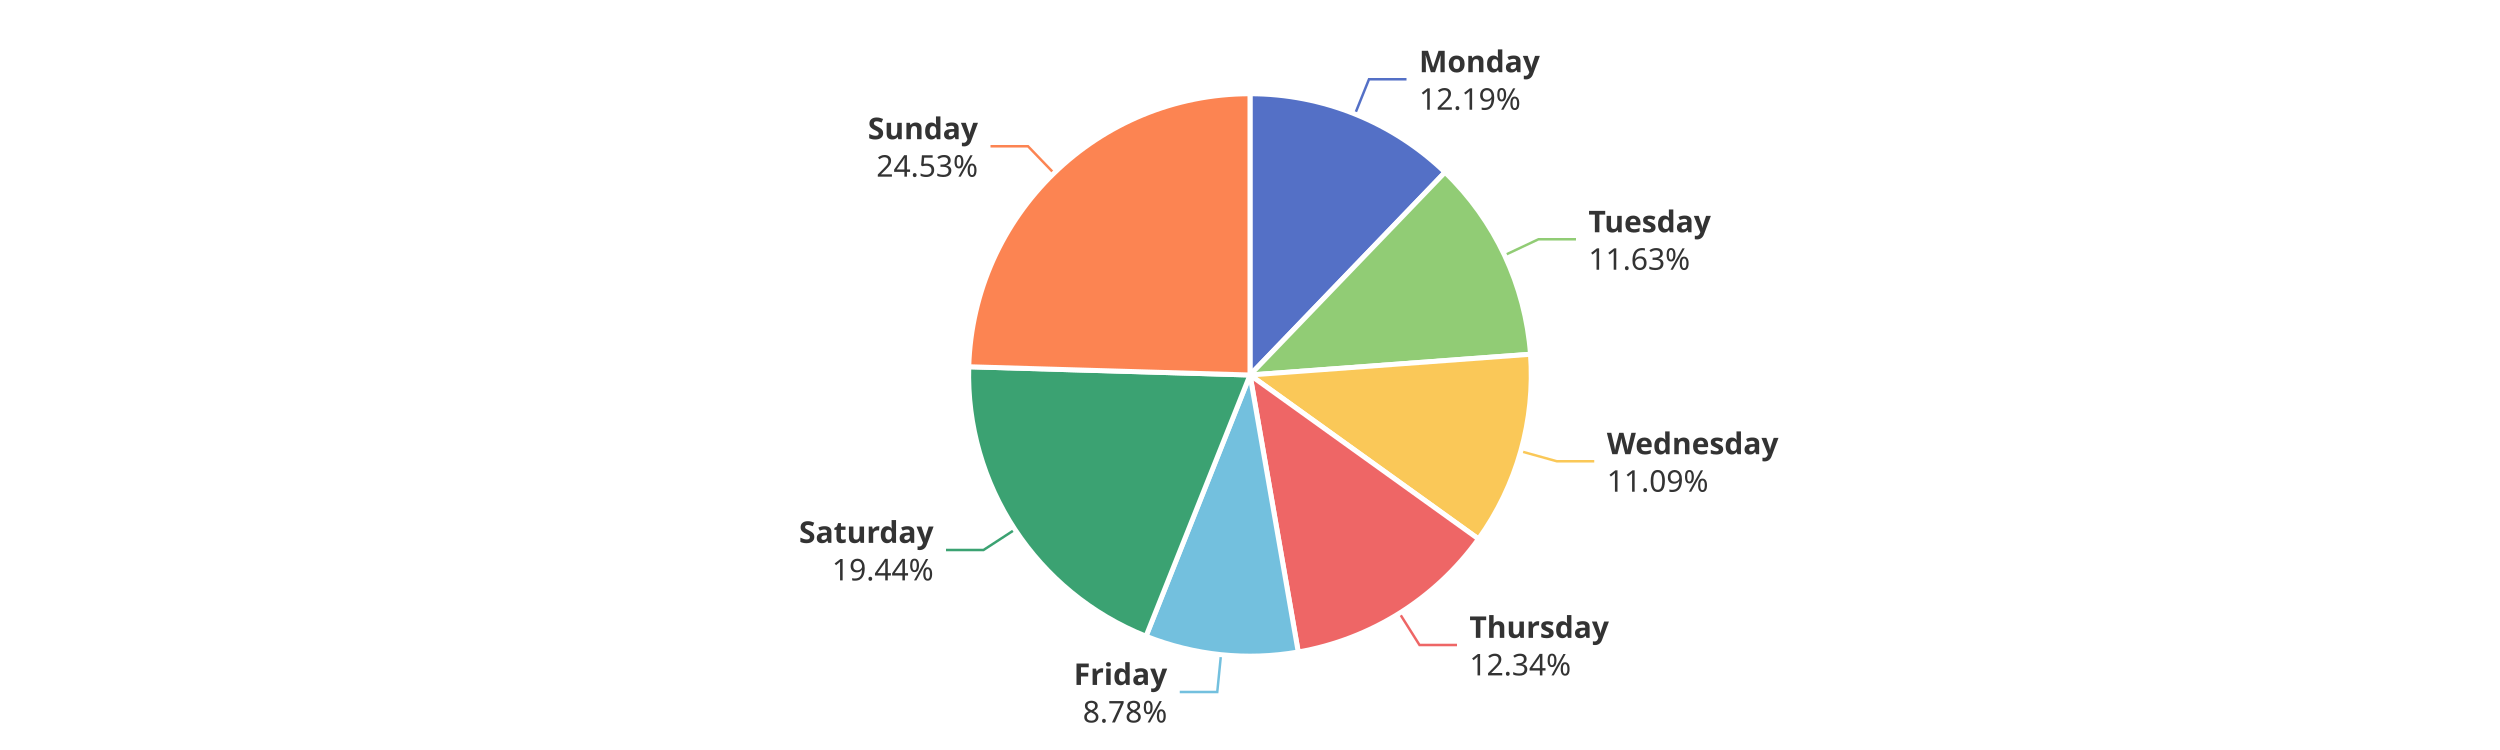
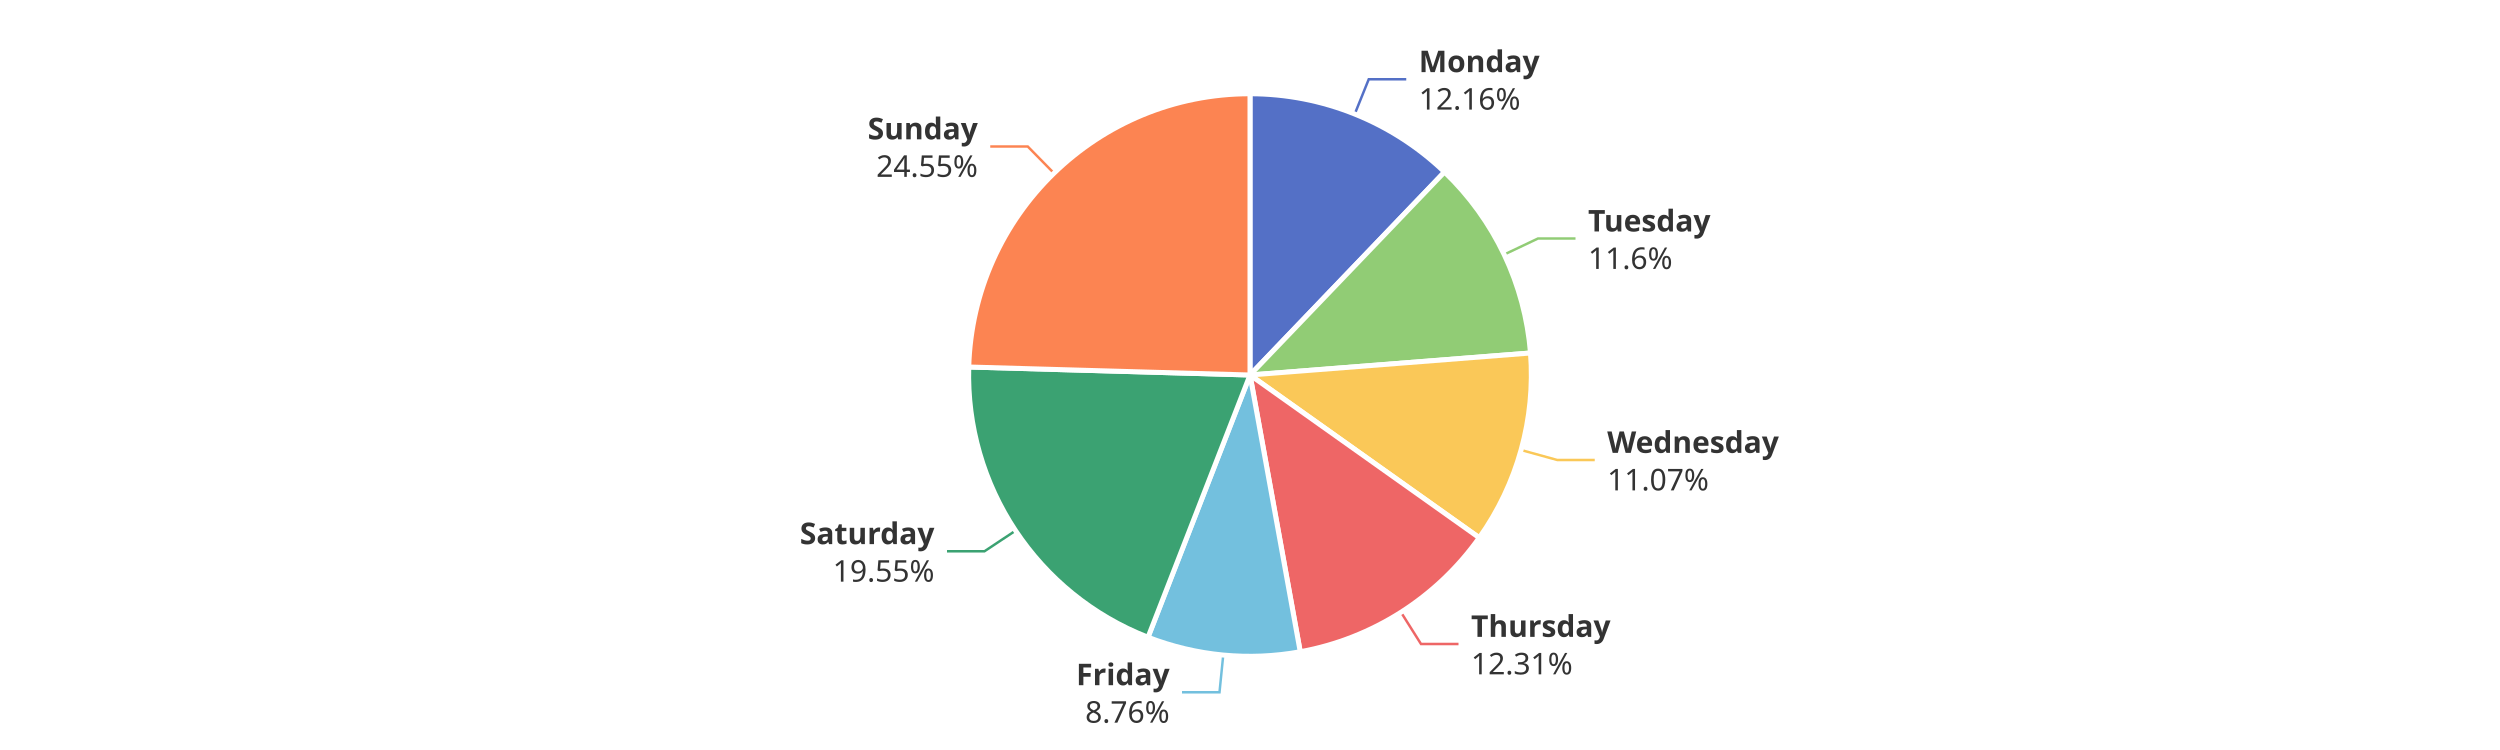
<svg xmlns="http://www.w3.org/2000/svg" width="1000" height="300" version="1.1" baseProfile="full" viewBox="0 0 1000 300">
  <rect width="1000" height="300" x="0" y="0" id="0" fill="#ffffff" />
-   <polyline points="542 45.6 547.6 31.7 562.6 31.7" fill="none" stroke="#5470c6" />
-   <polyline points="601.8 102.1 615.4 95.7 630.4 95.7" fill="none" stroke="#91cc75" />
-   <polyline points="608.3 180.5 622.7 184.5 637.7 184.5" fill="none" stroke="#fac858" />
-   <polyline points="559.8 245.3 567.8 258 582.8 258" fill="none" stroke="#ee6666" />
-   <polyline points="488.4 261.9 486.9 276.8 471.9 276.8" fill="none" stroke="#73c0de" />
-   <polyline points="406 211.8 393.4 220 378.4 220" fill="none" stroke="#3ba272" />
-   <polyline points="421.6 69.3 411.2 58.5 396.2 58.5" fill="none" stroke="#fc8452" />
-   <path d="M500 37.5A112.5 112.5 0 0 1 578 68.9L500 150Z" fill="#5470c6" stroke="#fff" stroke-width="2" stroke-linejoin="round" />
-   <path d="M578 68.9A112.5 112.5 0 0 1 612.2 141.7L500 150Z" fill="#91cc75" stroke="#fff" stroke-width="2" stroke-linejoin="round" />
-   <path d="M612.2 141.7A112.5 112.5 0 0 1 591.4 215.6L500 150Z" fill="#fac858" stroke="#fff" stroke-width="2" stroke-linejoin="round" />
-   <path d="M591.4 215.6A112.5 112.5 0 0 1 519.3 260.8L500 150Z" fill="#ee6666" stroke="#fff" stroke-width="2" stroke-linejoin="round" />
-   <path d="M519.3 260.8A112.5 112.5 0 0 1 458.4 254.5L500 150Z" fill="#73c0de" stroke="#fff" stroke-width="2" stroke-linejoin="round" />
-   <path d="M458.4 254.5A112.5 112.5 0 0 1 387.5 146.7L500 150Z" fill="#3ba272" stroke="#fff" stroke-width="2" stroke-linejoin="round" />
-   <path d="M387.5 146.7A112.5 112.5 0 0 1 500 37.5L500 150Z" fill="#fc8452" stroke="#fff" stroke-width="2" stroke-linejoin="round" />
-   <path d="M0 -15l42.8 0l0 30l-42.8 0Z" transform="translate(567.6426 31.7358)" fill="none" />
-   <text dominant-baseline="central" text-anchor="start" style="font-size:12px;font-family:sans-serif;font-weight:bold;" y="-7.5" transform="translate(567.6426 31.7358)" fill="#333" stroke="rgb(255,255,255)" stroke-width="2" paint-order="stroke" stroke-miterlimit="2">Monday</text>
-   <text dominant-baseline="central" text-anchor="start" style="font-size:12px;font-family:sans-serif;" y="7.5" transform="translate(567.6426 31.7358)" fill="#333" stroke="rgb(255,255,255)" stroke-width="2" paint-order="stroke" stroke-miterlimit="2">12.19%</text>
-   <path d="M0 -15l46.2 0l0 30l-46.2 0Z" transform="translate(635.3825 95.7494)" fill="none" />
-   <text dominant-baseline="central" text-anchor="start" style="font-size:12px;font-family:sans-serif;font-weight:bold;" y="-7.5" transform="translate(635.3825 95.7494)" fill="#333" stroke="rgb(255,255,255)" stroke-width="2" paint-order="stroke" stroke-miterlimit="2">Tuesday</text>
-   <text dominant-baseline="central" text-anchor="start" style="font-size:12px;font-family:sans-serif;" y="7.5" transform="translate(635.3825 95.7494)" fill="#333" stroke="rgb(255,255,255)" stroke-width="2" paint-order="stroke" stroke-miterlimit="2">11.63%</text>
-   <path d="M0 -15l63.6 0l0 30l-63.6 0Z" transform="translate(642.7348 184.5315)" fill="none" />
-   <text dominant-baseline="central" text-anchor="start" style="font-size:12px;font-family:sans-serif;font-weight:bold;" y="-7.5" transform="translate(642.7348 184.5315)" fill="#333" stroke="rgb(255,255,255)" stroke-width="2" paint-order="stroke" stroke-miterlimit="2">Wednesday</text>
-   <text dominant-baseline="central" text-anchor="start" style="font-size:12px;font-family:sans-serif;" y="7.5" transform="translate(642.7348 184.5315)" fill="#333" stroke="rgb(255,255,255)" stroke-width="2" paint-order="stroke" stroke-miterlimit="2">11.09%</text>
-   <path d="M0 -15l50.2 0l0 30l-50.2 0Z" transform="translate(587.7759 257.9939)" fill="none" />
-   <text dominant-baseline="central" text-anchor="start" style="font-size:12px;font-family:sans-serif;font-weight:bold;" y="-7.5" transform="translate(587.7759 257.9939)" fill="#333" stroke="rgb(255,255,255)" stroke-width="2" paint-order="stroke" stroke-miterlimit="2">Thursday</text>
-   <text dominant-baseline="central" text-anchor="start" style="font-size:12px;font-family:sans-serif;" y="7.5" transform="translate(587.7759 257.9939)" fill="#333" stroke="rgb(255,255,255)" stroke-width="2" paint-order="stroke" stroke-miterlimit="2">12.34%</text>
-   <path d="M-34.2 -15l34.2 0l0 30l-34.2 0Z" transform="translate(466.8851 276.8237)" fill="none" />
-   <text dominant-baseline="central" text-anchor="end" style="font-size:12px;font-family:sans-serif;font-weight:bold;" y="-7.5" transform="translate(466.8851 276.8237)" fill="#333" stroke="rgb(255,255,255)" stroke-width="2" paint-order="stroke" stroke-miterlimit="2">Friday</text>
-   <text dominant-baseline="central" text-anchor="end" style="font-size:12px;font-family:sans-serif;" y="7.5" transform="translate(466.8851 276.8237)" fill="#333" stroke="rgb(255,255,255)" stroke-width="2" paint-order="stroke" stroke-miterlimit="2">8.78%</text>
-   <path d="M-48.2 -15l48.2 0l0 30l-48.2 0Z" transform="translate(373.4346 220.0004)" fill="none" />
-   <text dominant-baseline="central" text-anchor="end" style="font-size:12px;font-family:sans-serif;font-weight:bold;" y="-7.5" transform="translate(373.4346 220.0004)" fill="#333" stroke="rgb(255,255,255)" stroke-width="2" paint-order="stroke" stroke-miterlimit="2">Saturday</text>
-   <text dominant-baseline="central" text-anchor="end" style="font-size:12px;font-family:sans-serif;" y="7.5" transform="translate(373.4346 220.0004)" fill="#333" stroke="rgb(255,255,255)" stroke-width="2" paint-order="stroke" stroke-miterlimit="2">19.44%</text>
-   <path d="M-40.9 -15l40.9 0l0 30l-40.9 0Z" transform="translate(391.1849 58.5226)" fill="none" />
-   <text dominant-baseline="central" text-anchor="end" style="font-size:12px;font-family:sans-serif;font-weight:bold;" y="-7.5" transform="translate(391.1849 58.5226)" fill="#333" stroke="rgb(255,255,255)" stroke-width="2" paint-order="stroke" stroke-miterlimit="2">Sunday</text>
-   <text dominant-baseline="central" text-anchor="end" style="font-size:12px;font-family:sans-serif;" y="7.5" transform="translate(391.1849 58.5226)" fill="#333" stroke="rgb(255,255,255)" stroke-width="2" paint-order="stroke" stroke-miterlimit="2">24.53%</text>
+   <polyline points="541.9 45.6 547.5 31.7 562.5 31.7" fill="none" stroke="#5470c6" />
+   <polyline points="601.7 101.8 615.2 95.4 630.2 95.4" fill="none" stroke="#91cc75" />
+   <polyline points="608.4 180 622.9 184 637.9 184" fill="none" stroke="#fac858" />
+   <polyline points="560.4 244.9 568.4 257.6 583.4 257.6" fill="none" stroke="#ee6666" />
+   <polyline points="489.3 262 487.8 276.9 472.8 276.9" fill="none" stroke="#73c0de" />
+   <polyline points="406.3 212.2 393.8 220.5 378.8 220.5" fill="none" stroke="#3ba272" />
+   <polyline points="421.6 69.3 411.1 58.6 396.1 58.6" fill="none" stroke="#fc8452" />
+   <path d="M500 37.5A112.5 112.5 0 0 1 577.8 68.8L500 150Z" fill="#5470c6" stroke="#fff" stroke-width="2" stroke-linejoin="round" />
+   <path d="M577.8 68.8A112.5 112.5 0 0 1 612.2 141.2L500 150Z" fill="#91cc75" stroke="#fff" stroke-width="2" stroke-linejoin="round" />
+   <path d="M612.2 141.2A112.5 112.5 0 0 1 591.7 215.1L500 150Z" fill="#fac858" stroke="#fff" stroke-width="2" stroke-linejoin="round" />
+   <path d="M591.7 215.1A112.5 112.5 0 0 1 520.1 260.7L500 150Z" fill="#ee6666" stroke="#fff" stroke-width="2" stroke-linejoin="round" />
+   <path d="M520.1 260.7A112.5 112.5 0 0 1 459.2 254.9L500 150Z" fill="#73c0de" stroke="#fff" stroke-width="2" stroke-linejoin="round" />
+   <path d="M459.2 254.9A112.5 112.5 0 0 1 387.5 146.8L500 150Z" fill="#3ba272" stroke="#fff" stroke-width="2" stroke-linejoin="round" />
+   <path d="M387.5 146.8A112.5 112.5 0 0 1 500 37.5L500 150Z" fill="#fc8452" stroke="#fff" stroke-width="2" stroke-linejoin="round" />
+   <path d="M0 -15l42.8 0l0 30l-42.8 0Z" transform="translate(567.5312 31.6909)" fill="none" />
+   <text dominant-baseline="central" text-anchor="start" style="font-size:12px;font-family:sans-serif;font-weight:bold;" y="-7.5" transform="translate(567.5312 31.6909)" fill="#333" stroke="rgb(255,255,255)" stroke-width="2" paint-order="stroke" stroke-miterlimit="2">Monday</text>
+   <text dominant-baseline="central" text-anchor="start" style="font-size:12px;font-family:sans-serif;" y="7.5" transform="translate(567.5312 31.6909)" fill="#333" stroke="rgb(255,255,255)" stroke-width="2" paint-order="stroke" stroke-miterlimit="2">12.16%</text>
+   <path d="M0 -15l46.2 0l0 30l-46.2 0Z" transform="translate(635.2286 95.4234)" fill="none" />
+   <text dominant-baseline="central" text-anchor="start" style="font-size:12px;font-family:sans-serif;font-weight:bold;" y="-7.5" transform="translate(635.2286 95.4234)" fill="#333" stroke="rgb(255,255,255)" stroke-width="2" paint-order="stroke" stroke-miterlimit="2">Tuesday</text>
+   <text dominant-baseline="central" text-anchor="start" style="font-size:12px;font-family:sans-serif;" y="7.5" transform="translate(635.2286 95.4234)" fill="#333" stroke="rgb(255,255,255)" stroke-width="2" paint-order="stroke" stroke-miterlimit="2">11.6%</text>
+   <path d="M0 -15l63.6 0l0 30l-63.6 0Z" transform="translate(642.8855 183.9914)" fill="none" />
+   <text dominant-baseline="central" text-anchor="start" style="font-size:12px;font-family:sans-serif;font-weight:bold;" y="-7.5" transform="translate(642.8855 183.9914)" fill="#333" stroke="rgb(255,255,255)" stroke-width="2" paint-order="stroke" stroke-miterlimit="2">Wednesday</text>
+   <text dominant-baseline="central" text-anchor="start" style="font-size:12px;font-family:sans-serif;" y="7.5" transform="translate(642.8855 183.9914)" fill="#333" stroke="rgb(255,255,255)" stroke-width="2" paint-order="stroke" stroke-miterlimit="2">11.07%</text>
+   <path d="M0 -15l50.2 0l0 30l-50.2 0Z" transform="translate(588.4193 257.5874)" fill="none" />
+   <text dominant-baseline="central" text-anchor="start" style="font-size:12px;font-family:sans-serif;font-weight:bold;" y="-7.5" transform="translate(588.4193 257.5874)" fill="#333" stroke="rgb(255,255,255)" stroke-width="2" paint-order="stroke" stroke-miterlimit="2">Thursday</text>
+   <text dominant-baseline="central" text-anchor="start" style="font-size:12px;font-family:sans-serif;" y="7.5" transform="translate(588.4193 257.5874)" fill="#333" stroke="rgb(255,255,255)" stroke-width="2" paint-order="stroke" stroke-miterlimit="2">12.31%</text>
+   <path d="M-34.2 -15l34.2 0l0 30l-34.2 0Z" transform="translate(467.8417 276.919)" fill="none" />
+   <text dominant-baseline="central" text-anchor="end" style="font-size:12px;font-family:sans-serif;font-weight:bold;" y="-7.5" transform="translate(467.8417 276.919)" fill="#333" stroke="rgb(255,255,255)" stroke-width="2" paint-order="stroke" stroke-miterlimit="2">Friday</text>
+   <text dominant-baseline="central" text-anchor="end" style="font-size:12px;font-family:sans-serif;" y="7.5" transform="translate(467.8417 276.919)" fill="#333" stroke="rgb(255,255,255)" stroke-width="2" paint-order="stroke" stroke-miterlimit="2">8.76%</text>
+   <path d="M-48.2 -15l48.2 0l0 30l-48.2 0Z" transform="translate(373.7656 220.5018)" fill="none" />
+   <text dominant-baseline="central" text-anchor="end" style="font-size:12px;font-family:sans-serif;font-weight:bold;" y="-7.5" transform="translate(373.7656 220.5018)" fill="#333" stroke="rgb(255,255,255)" stroke-width="2" paint-order="stroke" stroke-miterlimit="2">Saturday</text>
+   <text dominant-baseline="central" text-anchor="end" style="font-size:12px;font-family:sans-serif;" y="7.5" transform="translate(373.7656 220.5018)" fill="#333" stroke="rgb(255,255,255)" stroke-width="2" paint-order="stroke" stroke-miterlimit="2">19.55%</text>
+   <path d="M-40.9 -15l40.9 0l0 30l-40.9 0Z" transform="translate(391.1274 58.5784)" fill="none" />
+   <text dominant-baseline="central" text-anchor="end" style="font-size:12px;font-family:sans-serif;font-weight:bold;" y="-7.5" transform="translate(391.1274 58.5784)" fill="#333" stroke="rgb(255,255,255)" stroke-width="2" paint-order="stroke" stroke-miterlimit="2">Sunday</text>
+   <text dominant-baseline="central" text-anchor="end" style="font-size:12px;font-family:sans-serif;" y="7.5" transform="translate(391.1274 58.5784)" fill="#333" stroke="rgb(255,255,255)" stroke-width="2" paint-order="stroke" stroke-miterlimit="2">24.55%</text>
</svg>
